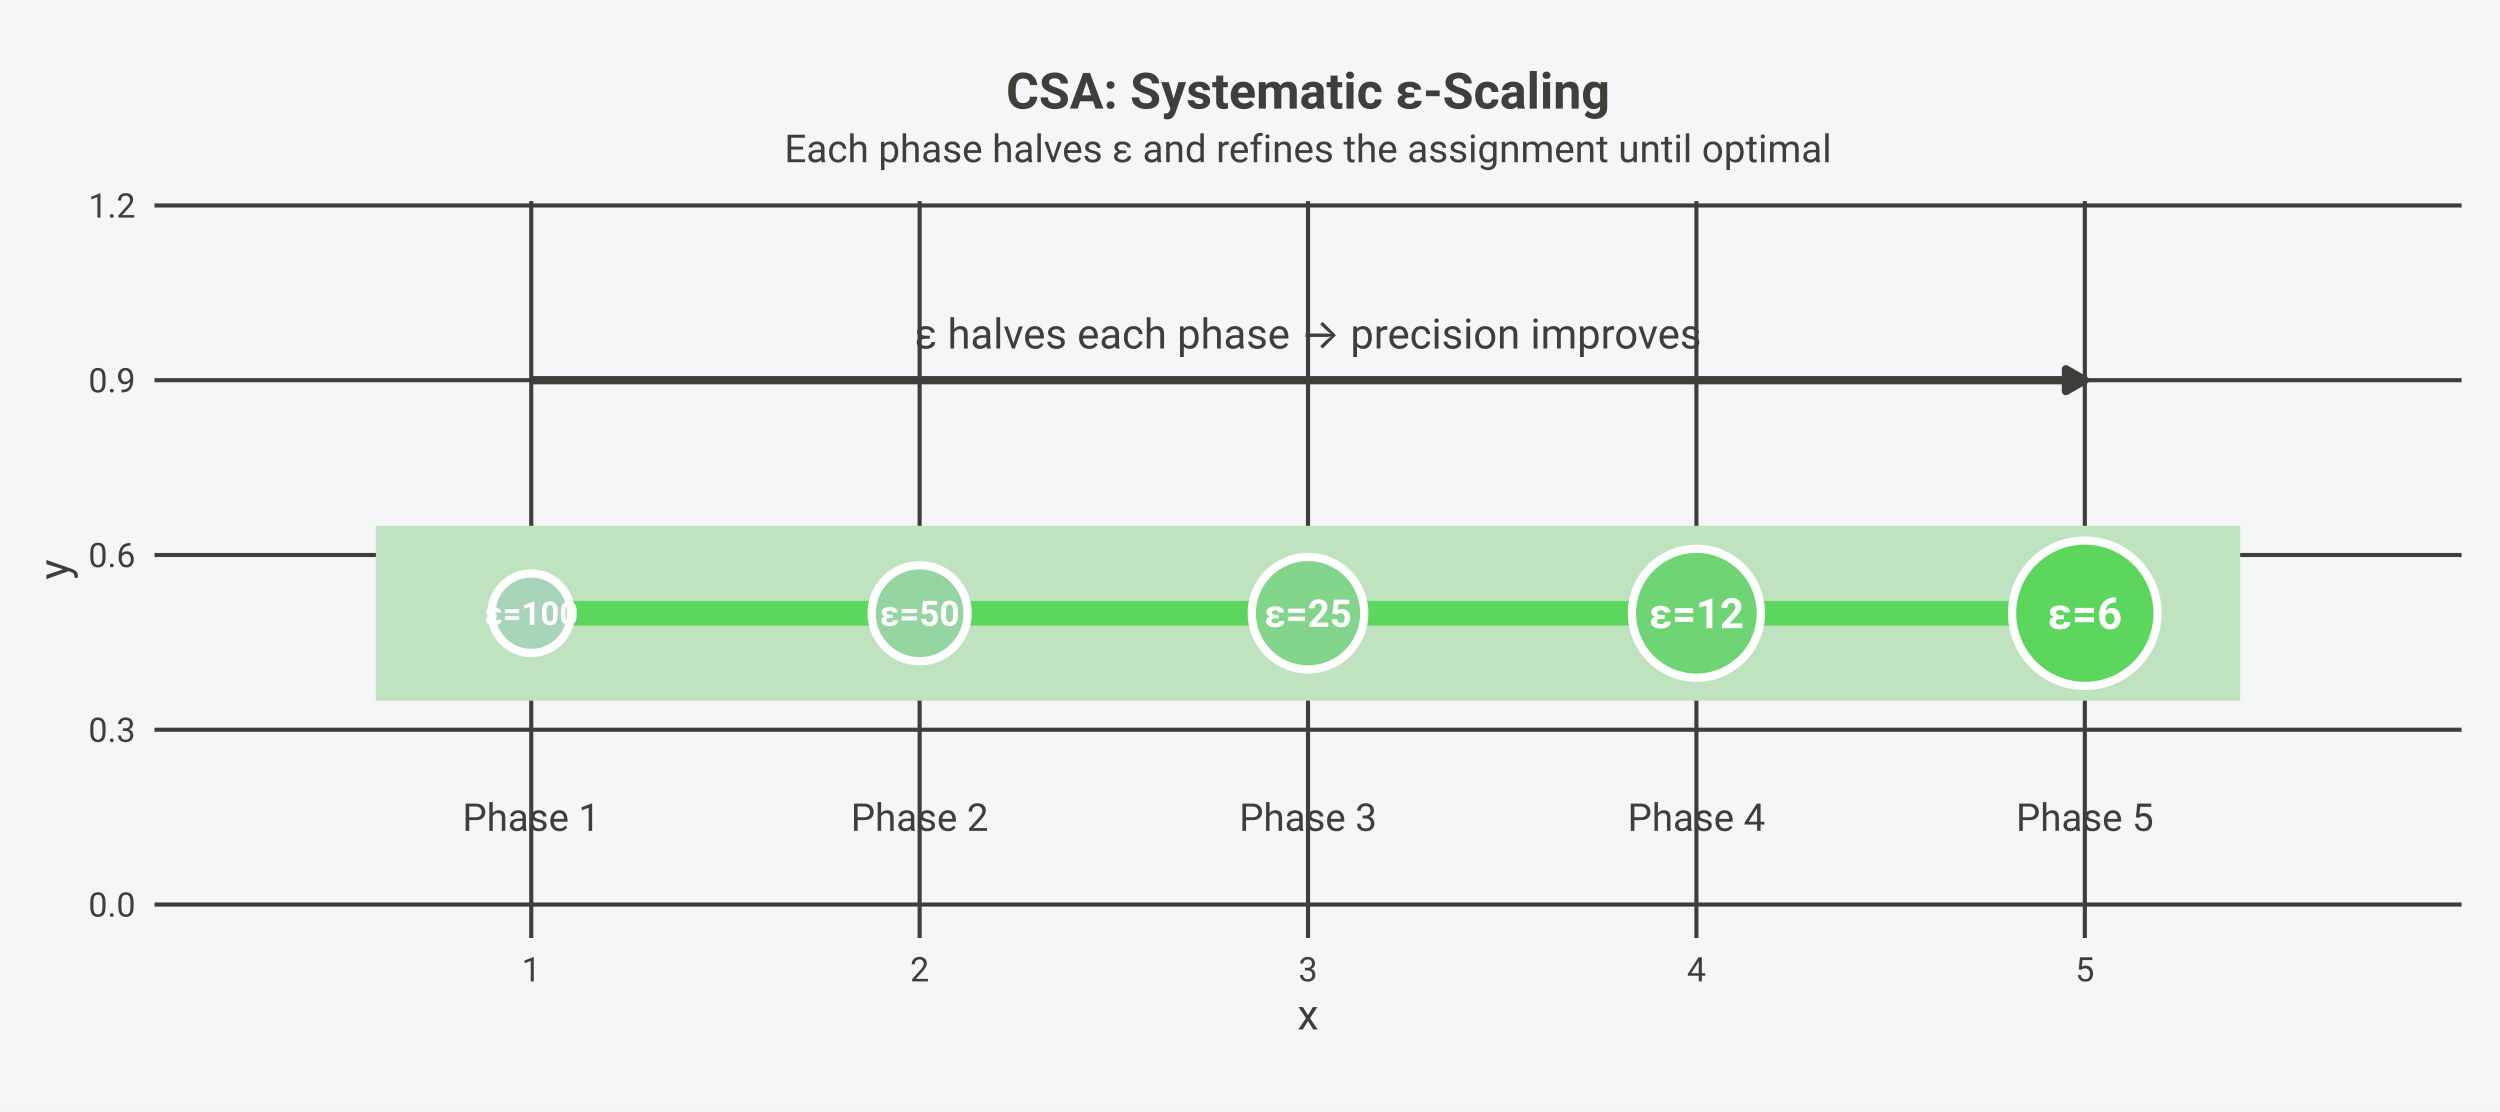
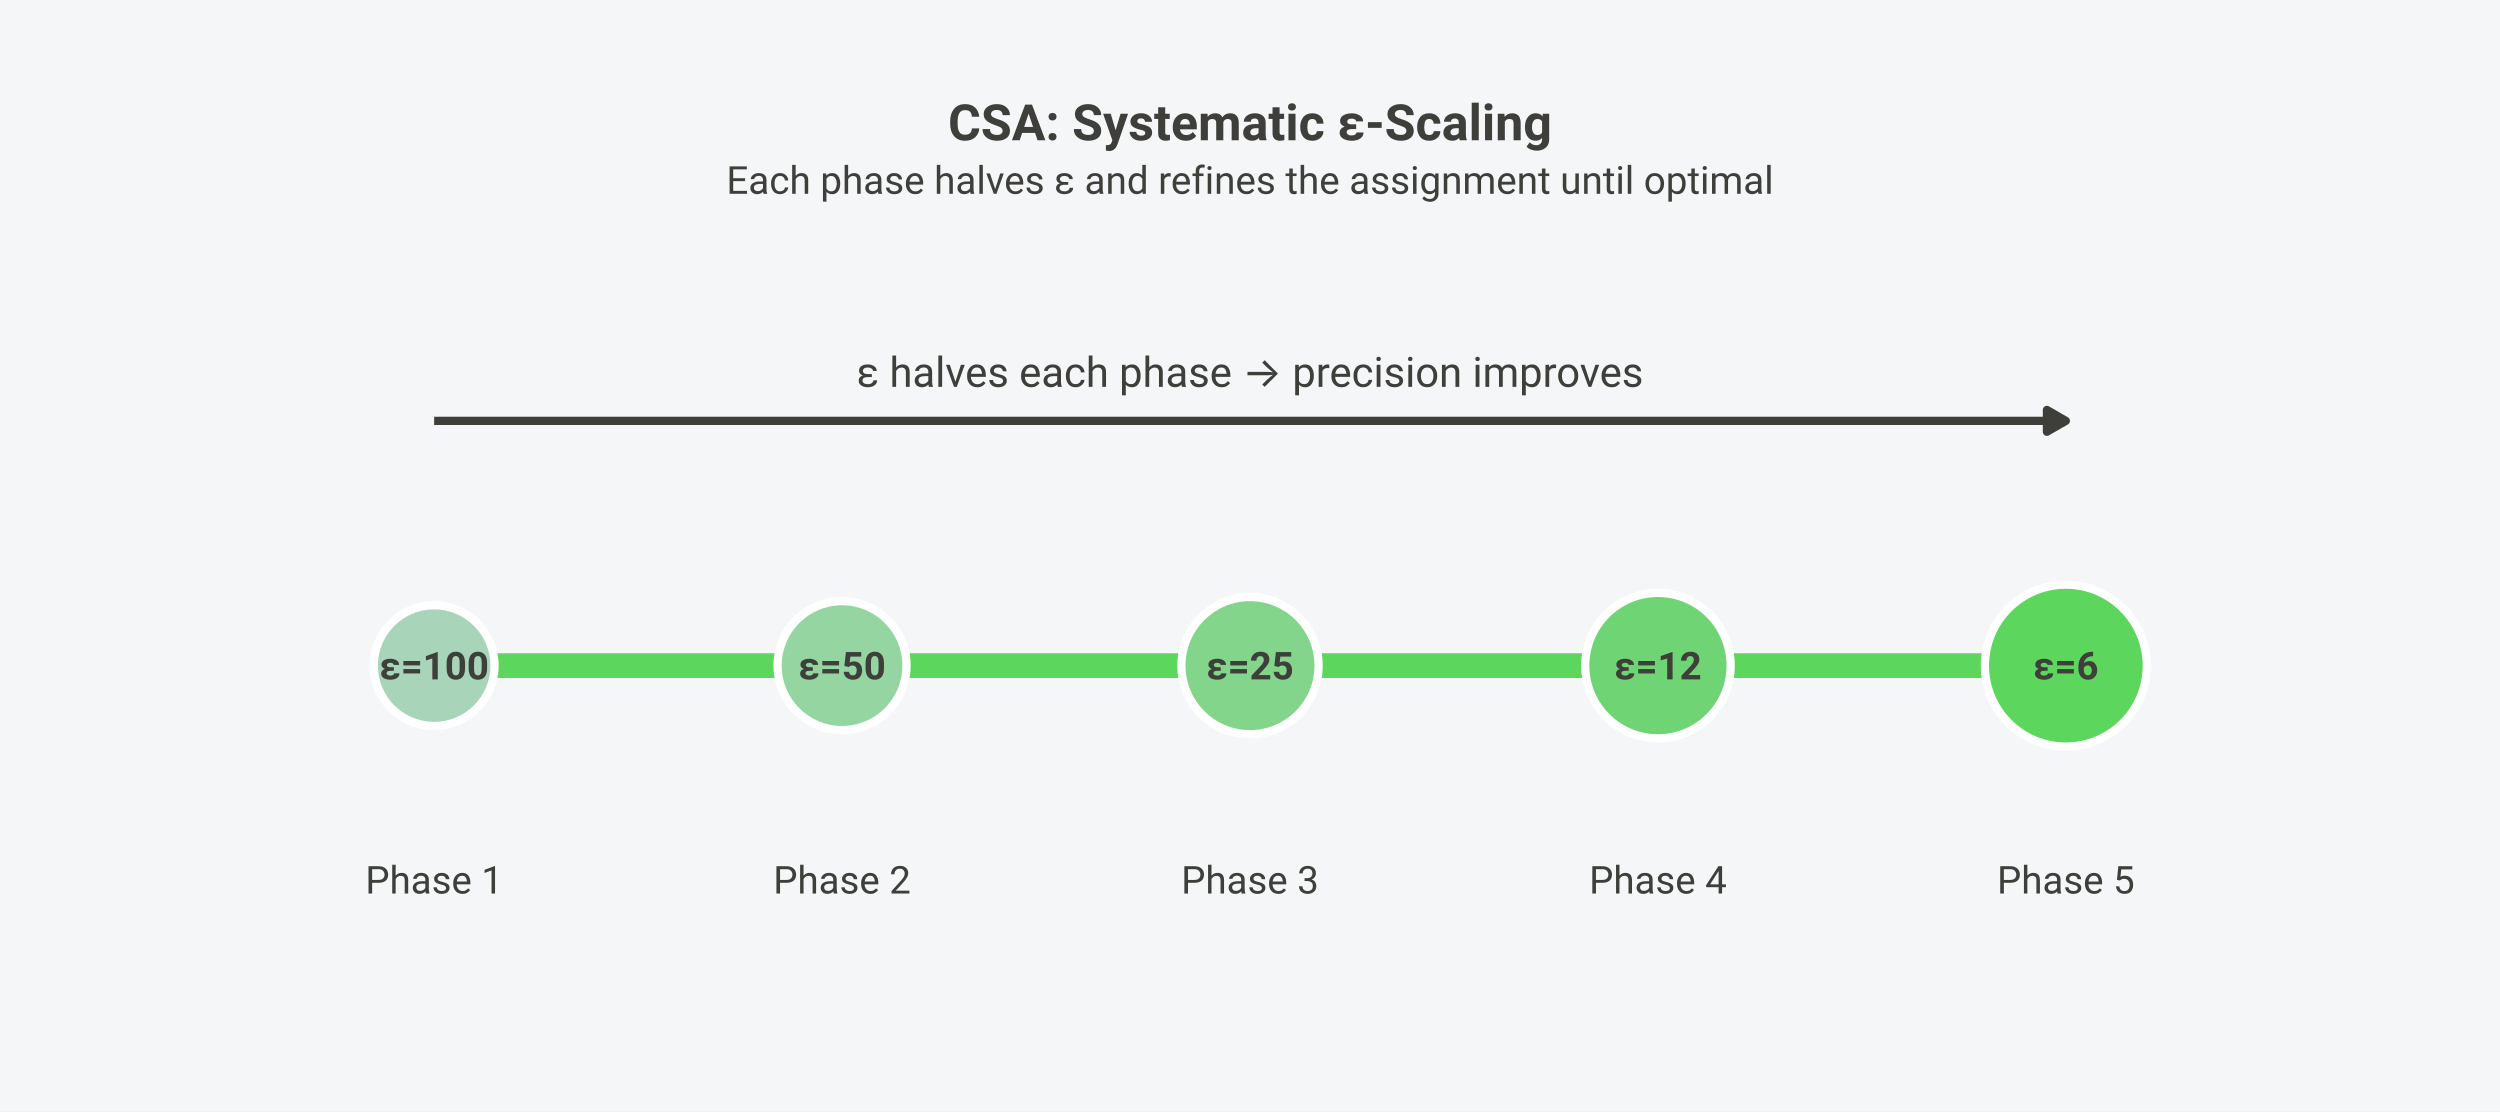
<svg xmlns="http://www.w3.org/2000/svg" width="648.00pt" height="288.00pt" viewBox="0 0 648.00 288.00">
  <g class="svglite">
    <defs>
      <style type="text/css">
    /* theme-aware-processed */
    .svglite line, .svglite polyline, .svglite polygon, .svglite path, .svglite circle {
      fill: none;
      stroke: #3E3F3A;
      stroke-linecap: round;
      stroke-linejoin: round;
      stroke-miterlimit: 10.00;
    }
    .svglite &gt; g &gt; rect {
      fill: none;
      stroke: #3E3F3A;
      stroke-linecap: round;
      stroke-linejoin: round;
      stroke-miterlimit: 10.00;
    }
    .svglite text {
      white-space: pre;
      fill: #3E3F3A;
    }
    .svglite g.glyphgroup path {
      fill: inherit;
      stroke: none;
    }
  </style>
    </defs>
    <rect width="100%" height="100%" style="stroke: none; fill: #F5F6F8;" />
    <defs>
      <clipPath id="cpMC4wMHw2NDguMDB8MC4wMHwyODguMDA=">
        <rect x="0.00" y="0.00" width="648.00" height="288.00" />
      </clipPath>
    </defs>
    <g clip-path="url(#cpMC4wMHw2NDguMDB8MC4wMHwyODguMDA=)">
</g>
    <defs>
-       <clipPath id="cpMC4wMHw2NDguMDB8OC44OHwyNzkuMTI=">
-         <rect x="0.00" y="8.88" width="648.00" height="270.23" />
+       <clipPath id="cpMC4wMHw2NDguMDB8MTcuMDl8MjcwLjkx">
+         <rect x="0.00" y="17.09" width="648.00" height="253.83" />
      </clipPath>
    </defs>
-     <g clip-path="url(#cpMC4wMHw2NDguMDB8OC44OHwyNzkuMTI=)">
-       <rect rx="4" x="0.00" y="8.88" width="648.00" height="270.23" style="stroke-width: 1.07; stroke: none; fill: #F5F6F8;" />
+     <g clip-path="url(#cpMC4wMHw2NDguMDB8MTcuMDl8MjcwLjkx)">
+       <rect rx="4" x="0.00" y="17.09" width="648.00" height="253.83" style="stroke-width: 1.07; stroke: none; fill: #F5F6F8;" />
    </g>
    <g clip-path="url(#cpMC4wMHw2NDguMDB8MC4wMHwyODguMDA=)">
</g>
    <defs>
-       <clipPath id="cpNDAuMDV8NjM4LjA0fDUyLjExfDI0My4xNA==">
-         <rect x="40.05" y="52.11" width="597.99" height="191.02" />
+       <clipPath id="cpOS45Nnw2MzguMDR8NjAuMzJ8MjYwLjk1">
+         <rect x="9.96" y="60.32" width="628.07" height="200.63" />
      </clipPath>
    </defs>
-     <g clip-path="url(#cpNDAuMDV8NjM4LjA0fDUyLjExfDI0My4xNA==)">
-       <polyline points="40.05,234.45 638.04,234.45 " style="stroke-width: 1.07; stroke: #3E3F3A; stroke-linecap: butt;" />
-       <polyline points="40.05,189.15 638.04,189.15 " style="stroke-width: 1.07; stroke: #3E3F3A; stroke-linecap: butt;" />
-       <polyline points="40.05,143.85 638.04,143.85 " style="stroke-width: 1.07; stroke: #3E3F3A; stroke-linecap: butt;" />
-       <polyline points="40.05,98.55 638.04,98.55 " style="stroke-width: 1.07; stroke: #3E3F3A; stroke-linecap: butt;" />
-       <polyline points="40.05,53.25 638.04,53.25 " style="stroke-width: 1.07; stroke: #3E3F3A; stroke-linecap: butt;" />
-       <polyline points="137.70,243.14 137.70,52.11 " style="stroke-width: 1.07; stroke: #3E3F3A; stroke-linecap: butt;" />
-       <polyline points="238.37,243.14 238.37,52.11 " style="stroke-width: 1.07; stroke: #3E3F3A; stroke-linecap: butt;" />
-       <polyline points="339.04,243.14 339.04,52.11 " style="stroke-width: 1.07; stroke: #3E3F3A; stroke-linecap: butt;" />
-       <polyline points="439.71,243.14 439.71,52.11 " style="stroke-width: 1.07; stroke: #3E3F3A; stroke-linecap: butt;" />
-       <polyline points="540.39,243.14 540.39,52.11 " style="stroke-width: 1.07; stroke: #3E3F3A; stroke-linecap: butt;" />
-       <rect x="97.43" y="136.30" width="483.22" height="45.30" style="stroke-width: 1.07; stroke: none; stroke-linecap: butt; stroke-linejoin: miter; fill: #E8E8E8;" />
-       <rect x="97.43" y="136.30" width="483.22" height="45.30" style="stroke-width: 1.07; stroke: none; stroke-linecap: butt; stroke-linejoin: miter; fill: #5DD65D; fill-opacity: 0.30;" />
-       <line x1="137.70" y1="158.95" x2="540.39" y2="158.95" style="stroke-width: 6.40; stroke: #5DD65D; stroke-linecap: butt;" />
-       <circle cx="137.70" cy="158.95" r="11.02" style="stroke-width: 0.71; stroke: #FFFFFF; fill: #FFFFFF;" />
-       <circle cx="238.37" cy="158.95" r="13.16" style="stroke-width: 0.71; stroke: #FFFFFF; fill: #FFFFFF;" />
-       <circle cx="339.04" cy="158.95" r="15.29" style="stroke-width: 0.71; stroke: #FFFFFF; fill: #FFFFFF;" />
-       <circle cx="439.71" cy="158.95" r="17.43" style="stroke-width: 0.71; stroke: #FFFFFF; fill: #FFFFFF;" />
-       <circle cx="540.39" cy="158.95" r="19.56" style="stroke-width: 0.71; stroke: #FFFFFF; fill: #FFFFFF;" />
-       <circle cx="137.70" cy="158.95" r="8.89" style="stroke-width: 0.71; stroke: #A8D5BA; fill: #A8D5BA;" />
-       <circle cx="238.37" cy="158.95" r="11.02" style="stroke-width: 0.71; stroke: #95D5A2; fill: #95D5A2;" />
-       <circle cx="339.04" cy="158.95" r="13.16" style="stroke-width: 0.71; stroke: #82D58B; fill: #82D58B;" />
-       <circle cx="439.71" cy="158.95" r="15.29" style="stroke-width: 0.71; stroke: #6FD574; fill: #6FD574;" />
-       <circle cx="540.39" cy="158.95" r="17.43" style="stroke-width: 0.71; stroke: #5DD65D; fill: #5DD65D;" />
-       <text class="preserve-color" x="137.70" y="162.01" text-anchor="middle" style="font-size: 8.54px; font-weight: bold;fill: #FFFFFF; font-family: &quot;Roboto&quot;, -apple-system, BlinkMacSystemFont, &quot;Segoe UI&quot;, system-ui, sans-serif;" textLength="23.28px" lengthAdjust="spacingAndGlyphs">ε=100</text>
-       <text class="preserve-color" x="238.37" y="162.21" text-anchor="middle" style="font-size: 9.10px; font-weight: bold;fill: #FFFFFF; font-family: &quot;Roboto&quot;, -apple-system, BlinkMacSystemFont, &quot;Segoe UI&quot;, system-ui, sans-serif;" textLength="19.75px" lengthAdjust="spacingAndGlyphs">ε=50</text>
-       <text class="preserve-color" x="339.04" y="162.51" text-anchor="middle" style="font-size: 9.96px; font-weight: bold;fill: #FFFFFF; font-family: &quot;Roboto&quot;, -apple-system, BlinkMacSystemFont, &quot;Segoe UI&quot;, system-ui, sans-serif;" textLength="21.59px" lengthAdjust="spacingAndGlyphs">ε=25</text>
-       <text class="preserve-color" x="439.71" y="162.82" text-anchor="middle" style="font-size: 10.81px; font-weight: bold;fill: #FFFFFF; font-family: &quot;Roboto&quot;, -apple-system, BlinkMacSystemFont, &quot;Segoe UI&quot;, system-ui, sans-serif;" textLength="23.44px" lengthAdjust="spacingAndGlyphs">ε=12</text>
-       <text class="preserve-color" x="540.39" y="163.02" text-anchor="middle" style="font-size: 11.38px; font-weight: bold;fill: #FFFFFF; font-family: &quot;Roboto&quot;, -apple-system, BlinkMacSystemFont, &quot;Segoe UI&quot;, system-ui, sans-serif;" textLength="18.38px" lengthAdjust="spacingAndGlyphs">ε=6</text>
-       <text x="137.70" y="215.37" text-anchor="middle" style="font-size: 9.96px;fill: #3E3F3A; font-family: &quot;Roboto&quot;, -apple-system, BlinkMacSystemFont, &quot;Segoe UI&quot;, system-ui, sans-serif;" textLength="36.52px" lengthAdjust="spacingAndGlyphs">Phase 1</text>
-       <text x="238.37" y="215.37" text-anchor="middle" style="font-size: 9.96px;fill: #3E3F3A; font-family: &quot;Roboto&quot;, -apple-system, BlinkMacSystemFont, &quot;Segoe UI&quot;, system-ui, sans-serif;" textLength="36.52px" lengthAdjust="spacingAndGlyphs">Phase 2</text>
-       <text x="339.04" y="215.37" text-anchor="middle" style="font-size: 9.96px;fill: #3E3F3A; font-family: &quot;Roboto&quot;, -apple-system, BlinkMacSystemFont, &quot;Segoe UI&quot;, system-ui, sans-serif;" textLength="36.52px" lengthAdjust="spacingAndGlyphs">Phase 3</text>
-       <text x="439.71" y="215.37" text-anchor="middle" style="font-size: 9.96px;fill: #3E3F3A; font-family: &quot;Roboto&quot;, -apple-system, BlinkMacSystemFont, &quot;Segoe UI&quot;, system-ui, sans-serif;" textLength="36.52px" lengthAdjust="spacingAndGlyphs">Phase 4</text>
-       <text x="540.39" y="215.37" text-anchor="middle" style="font-size: 9.96px;fill: #3E3F3A; font-family: &quot;Roboto&quot;, -apple-system, BlinkMacSystemFont, &quot;Segoe UI&quot;, system-ui, sans-serif;" textLength="36.52px" lengthAdjust="spacingAndGlyphs">Phase 5</text>
-       <line x1="137.70" y1="98.55" x2="540.39" y2="98.55" style="stroke-width: 2.13; stroke: #3E3F3A; stroke-linecap: butt;" />
-       <polygon points="535.48,101.38 540.39,98.55 535.48,95.71 " style="stroke-width: 2.13; stroke: #3E3F3A; stroke-linecap: butt; fill: #3E3F3A;" />
-       <text x="339.04" y="90.33" text-anchor="middle" style="font-size: 10.81px;fill: #3E3F3A; font-family: &quot;Roboto&quot;, -apple-system, BlinkMacSystemFont, &quot;Segoe UI&quot;, system-ui, sans-serif;" textLength="204.67px" lengthAdjust="spacingAndGlyphs">ε halves each phase → precision improves</text>
+     <g clip-path="url(#cpOS45Nnw2MzguMDR8NjAuMzJ8MjYwLjk1)">
+       <line x1="112.53" y1="172.53" x2="535.47" y2="172.53" style="stroke-width: 6.40; stroke: #5DD65D; stroke-linecap: butt;" />
+       <circle cx="112.53" cy="172.53" r="16.36" style="stroke-width: 0.71; stroke: #FFFFFF; fill: #FFFFFF;" />
+       <circle cx="218.26" cy="172.53" r="17.43" style="stroke-width: 0.71; stroke: #FFFFFF; fill: #FFFFFF;" />
+       <circle cx="324.00" cy="172.53" r="18.49" style="stroke-width: 0.71; stroke: #FFFFFF; fill: #FFFFFF;" />
+       <circle cx="429.74" cy="172.53" r="19.56" style="stroke-width: 0.71; stroke: #FFFFFF; fill: #FFFFFF;" />
+       <circle cx="535.47" cy="172.53" r="21.69" style="stroke-width: 0.71; stroke: #FFFFFF; fill: #FFFFFF;" />
+       <circle cx="112.53" cy="172.53" r="14.23" style="stroke-width: 0.71; stroke: #A8D5BA; fill: #A8D5BA;" />
+       <circle cx="218.26" cy="172.53" r="15.29" style="stroke-width: 0.71; stroke: #95D5A2; fill: #95D5A2;" />
+       <circle cx="324.00" cy="172.53" r="16.36" style="stroke-width: 0.71; stroke: #82D58B; fill: #82D58B;" />
+       <circle cx="429.74" cy="172.53" r="17.43" style="stroke-width: 0.71; stroke: #6FD574; fill: #6FD574;" />
+       <circle cx="535.47" cy="172.53" r="19.56" style="stroke-width: 0.71; stroke: #5DD65D; fill: #5DD65D;" />
+       <text class="preserve-color" x="112.53" y="176.09" text-anchor="middle" style="font-size: 9.96px; font-weight: bold;fill: #3E3F3A; font-family: &quot;Roboto&quot;, -apple-system, BlinkMacSystemFont, &quot;Segoe UI&quot;, system-ui, sans-serif;" textLength="27.12px" lengthAdjust="spacingAndGlyphs">ε=100</text>
+       <text class="preserve-color" x="218.26" y="176.09" text-anchor="middle" style="font-size: 9.96px; font-weight: bold;fill: #3E3F3A; font-family: &quot;Roboto&quot;, -apple-system, BlinkMacSystemFont, &quot;Segoe UI&quot;, system-ui, sans-serif;" textLength="21.59px" lengthAdjust="spacingAndGlyphs">ε=50</text>
+       <text class="preserve-color" x="324.00" y="176.09" text-anchor="middle" style="font-size: 9.96px; font-weight: bold;fill: #3E3F3A; font-family: &quot;Roboto&quot;, -apple-system, BlinkMacSystemFont, &quot;Segoe UI&quot;, system-ui, sans-serif;" textLength="21.59px" lengthAdjust="spacingAndGlyphs">ε=25</text>
+       <text class="preserve-color" x="429.74" y="176.09" text-anchor="middle" style="font-size: 9.96px; font-weight: bold;fill: #3E3F3A; font-family: &quot;Roboto&quot;, -apple-system, BlinkMacSystemFont, &quot;Segoe UI&quot;, system-ui, sans-serif;" textLength="21.59px" lengthAdjust="spacingAndGlyphs">ε=12</text>
+       <text class="preserve-color" x="535.47" y="176.09" text-anchor="middle" style="font-size: 9.96px; font-weight: bold;fill: #3E3F3A; font-family: &quot;Roboto&quot;, -apple-system, BlinkMacSystemFont, &quot;Segoe UI&quot;, system-ui, sans-serif;" textLength="16.06px" lengthAdjust="spacingAndGlyphs">ε=6</text>
+       <text x="112.53" y="231.60" text-anchor="middle" style="font-size: 9.96px;fill: #3E3F3A; font-family: &quot;Roboto&quot;, -apple-system, BlinkMacSystemFont, &quot;Segoe UI&quot;, system-ui, sans-serif;" textLength="36.52px" lengthAdjust="spacingAndGlyphs">Phase 1</text>
+       <text x="218.26" y="231.60" text-anchor="middle" style="font-size: 9.96px;fill: #3E3F3A; font-family: &quot;Roboto&quot;, -apple-system, BlinkMacSystemFont, &quot;Segoe UI&quot;, system-ui, sans-serif;" textLength="36.52px" lengthAdjust="spacingAndGlyphs">Phase 2</text>
+       <text x="324.00" y="231.60" text-anchor="middle" style="font-size: 9.96px;fill: #3E3F3A; font-family: &quot;Roboto&quot;, -apple-system, BlinkMacSystemFont, &quot;Segoe UI&quot;, system-ui, sans-serif;" textLength="36.52px" lengthAdjust="spacingAndGlyphs">Phase 3</text>
+       <text x="429.74" y="231.60" text-anchor="middle" style="font-size: 9.96px;fill: #3E3F3A; font-family: &quot;Roboto&quot;, -apple-system, BlinkMacSystemFont, &quot;Segoe UI&quot;, system-ui, sans-serif;" textLength="36.52px" lengthAdjust="spacingAndGlyphs">Phase 4</text>
+       <text x="535.47" y="231.60" text-anchor="middle" style="font-size: 9.96px;fill: #3E3F3A; font-family: &quot;Roboto&quot;, -apple-system, BlinkMacSystemFont, &quot;Segoe UI&quot;, system-ui, sans-serif;" textLength="36.52px" lengthAdjust="spacingAndGlyphs">Phase 5</text>
+       <line x1="112.53" y1="109.09" x2="535.47" y2="109.09" style="stroke-width: 2.13; stroke: #3E3F3A; stroke-linecap: butt;" />
+       <polygon points="530.56,111.92 535.47,109.09 530.56,106.25 " style="stroke-width: 2.13; stroke: #3E3F3A; stroke-linecap: butt; fill: #3E3F3A;" />
+       <text x="324.00" y="100.27" text-anchor="middle" style="font-size: 10.81px;fill: #3E3F3A; font-family: &quot;Roboto&quot;, -apple-system, BlinkMacSystemFont, &quot;Segoe UI&quot;, system-ui, sans-serif;" textLength="204.67px" lengthAdjust="spacingAndGlyphs">ε halves each phase → precision improves</text>
    </g>
    <g clip-path="url(#cpMC4wMHw2NDguMDB8MC4wMHwyODguMDA=)">
-       <text x="35.12" y="237.60" text-anchor="end" style="font-size: 8.80px;fill: #3E3F3A; font-family: &quot;Roboto&quot;, -apple-system, BlinkMacSystemFont, &quot;Segoe UI&quot;, system-ui, sans-serif;" textLength="12.22px" lengthAdjust="spacingAndGlyphs">0.0</text>
-       <text x="35.12" y="192.30" text-anchor="end" style="font-size: 8.80px;fill: #3E3F3A; font-family: &quot;Roboto&quot;, -apple-system, BlinkMacSystemFont, &quot;Segoe UI&quot;, system-ui, sans-serif;" textLength="12.22px" lengthAdjust="spacingAndGlyphs">0.3</text>
-       <text x="35.12" y="147.00" text-anchor="end" style="font-size: 8.80px;fill: #3E3F3A; font-family: &quot;Roboto&quot;, -apple-system, BlinkMacSystemFont, &quot;Segoe UI&quot;, system-ui, sans-serif;" textLength="12.22px" lengthAdjust="spacingAndGlyphs">0.6</text>
-       <text x="35.12" y="101.70" text-anchor="end" style="font-size: 8.80px;fill: #3E3F3A; font-family: &quot;Roboto&quot;, -apple-system, BlinkMacSystemFont, &quot;Segoe UI&quot;, system-ui, sans-serif;" textLength="12.22px" lengthAdjust="spacingAndGlyphs">0.9</text>
-       <text x="35.12" y="56.40" text-anchor="end" style="font-size: 8.80px;fill: #3E3F3A; font-family: &quot;Roboto&quot;, -apple-system, BlinkMacSystemFont, &quot;Segoe UI&quot;, system-ui, sans-serif;" textLength="12.22px" lengthAdjust="spacingAndGlyphs">1.2</text>
-       <text x="137.70" y="254.37" text-anchor="middle" style="font-size: 8.80px;fill: #3E3F3A; font-family: &quot;Roboto&quot;, -apple-system, BlinkMacSystemFont, &quot;Segoe UI&quot;, system-ui, sans-serif;" textLength="4.89px" lengthAdjust="spacingAndGlyphs">1</text>
-       <text x="238.37" y="254.37" text-anchor="middle" style="font-size: 8.80px;fill: #3E3F3A; font-family: &quot;Roboto&quot;, -apple-system, BlinkMacSystemFont, &quot;Segoe UI&quot;, system-ui, sans-serif;" textLength="4.89px" lengthAdjust="spacingAndGlyphs">2</text>
-       <text x="339.04" y="254.37" text-anchor="middle" style="font-size: 8.80px;fill: #3E3F3A; font-family: &quot;Roboto&quot;, -apple-system, BlinkMacSystemFont, &quot;Segoe UI&quot;, system-ui, sans-serif;" textLength="4.89px" lengthAdjust="spacingAndGlyphs">3</text>
-       <text x="439.71" y="254.37" text-anchor="middle" style="font-size: 8.80px;fill: #3E3F3A; font-family: &quot;Roboto&quot;, -apple-system, BlinkMacSystemFont, &quot;Segoe UI&quot;, system-ui, sans-serif;" textLength="4.89px" lengthAdjust="spacingAndGlyphs">4</text>
-       <text x="540.39" y="254.37" text-anchor="middle" style="font-size: 8.80px;fill: #3E3F3A; font-family: &quot;Roboto&quot;, -apple-system, BlinkMacSystemFont, &quot;Segoe UI&quot;, system-ui, sans-serif;" textLength="4.89px" lengthAdjust="spacingAndGlyphs">5</text>
-       <text x="339.04" y="266.84" text-anchor="middle" style="font-size: 11.00px;fill: #3E3F3A; font-family: &quot;Roboto&quot;, -apple-system, BlinkMacSystemFont, &quot;Segoe UI&quot;, system-ui, sans-serif;" textLength="5.50px" lengthAdjust="spacingAndGlyphs">x</text>
-       <text transform="translate(17.84,147.63) rotate(-90)" text-anchor="middle" style="font-size: 11.00px;fill: #3E3F3A; font-family: &quot;Roboto&quot;, -apple-system, BlinkMacSystemFont, &quot;Segoe UI&quot;, system-ui, sans-serif;" textLength="5.50px" lengthAdjust="spacingAndGlyphs">y</text>
-       <text x="339.04" y="42.04" text-anchor="middle" style="font-size: 10.00px;fill: #3E3F3A; font-family: &quot;Roboto&quot;, -apple-system, BlinkMacSystemFont, &quot;Segoe UI&quot;, system-ui, sans-serif;" textLength="270.77px" lengthAdjust="spacingAndGlyphs">Each phase halves ε and refines the assignment until optimal</text>
-       <text x="339.04" y="28.16" text-anchor="middle" style="font-size: 13.00px; font-weight: bold;fill: #3E3F3A; font-family: &quot;Roboto&quot;, -apple-system, BlinkMacSystemFont, &quot;Segoe UI&quot;, system-ui, sans-serif;" textLength="164.41px" lengthAdjust="spacingAndGlyphs">CSA: Systematic ε-Scaling</text>
+       <text x="324.00" y="50.24" text-anchor="middle" style="font-size: 10.00px;fill: #3E3F3A; font-family: &quot;Roboto&quot;, -apple-system, BlinkMacSystemFont, &quot;Segoe UI&quot;, system-ui, sans-serif;" textLength="270.77px" lengthAdjust="spacingAndGlyphs">Each phase halves ε and refines the assignment until optimal</text>
+       <text x="324.00" y="36.36" text-anchor="middle" style="font-size: 13.00px; font-weight: bold;fill: #3E3F3A; font-family: &quot;Roboto&quot;, -apple-system, BlinkMacSystemFont, &quot;Segoe UI&quot;, system-ui, sans-serif;" textLength="164.41px" lengthAdjust="spacingAndGlyphs">CSA: Systematic ε-Scaling</text>
    </g>
  </g>
</svg>
